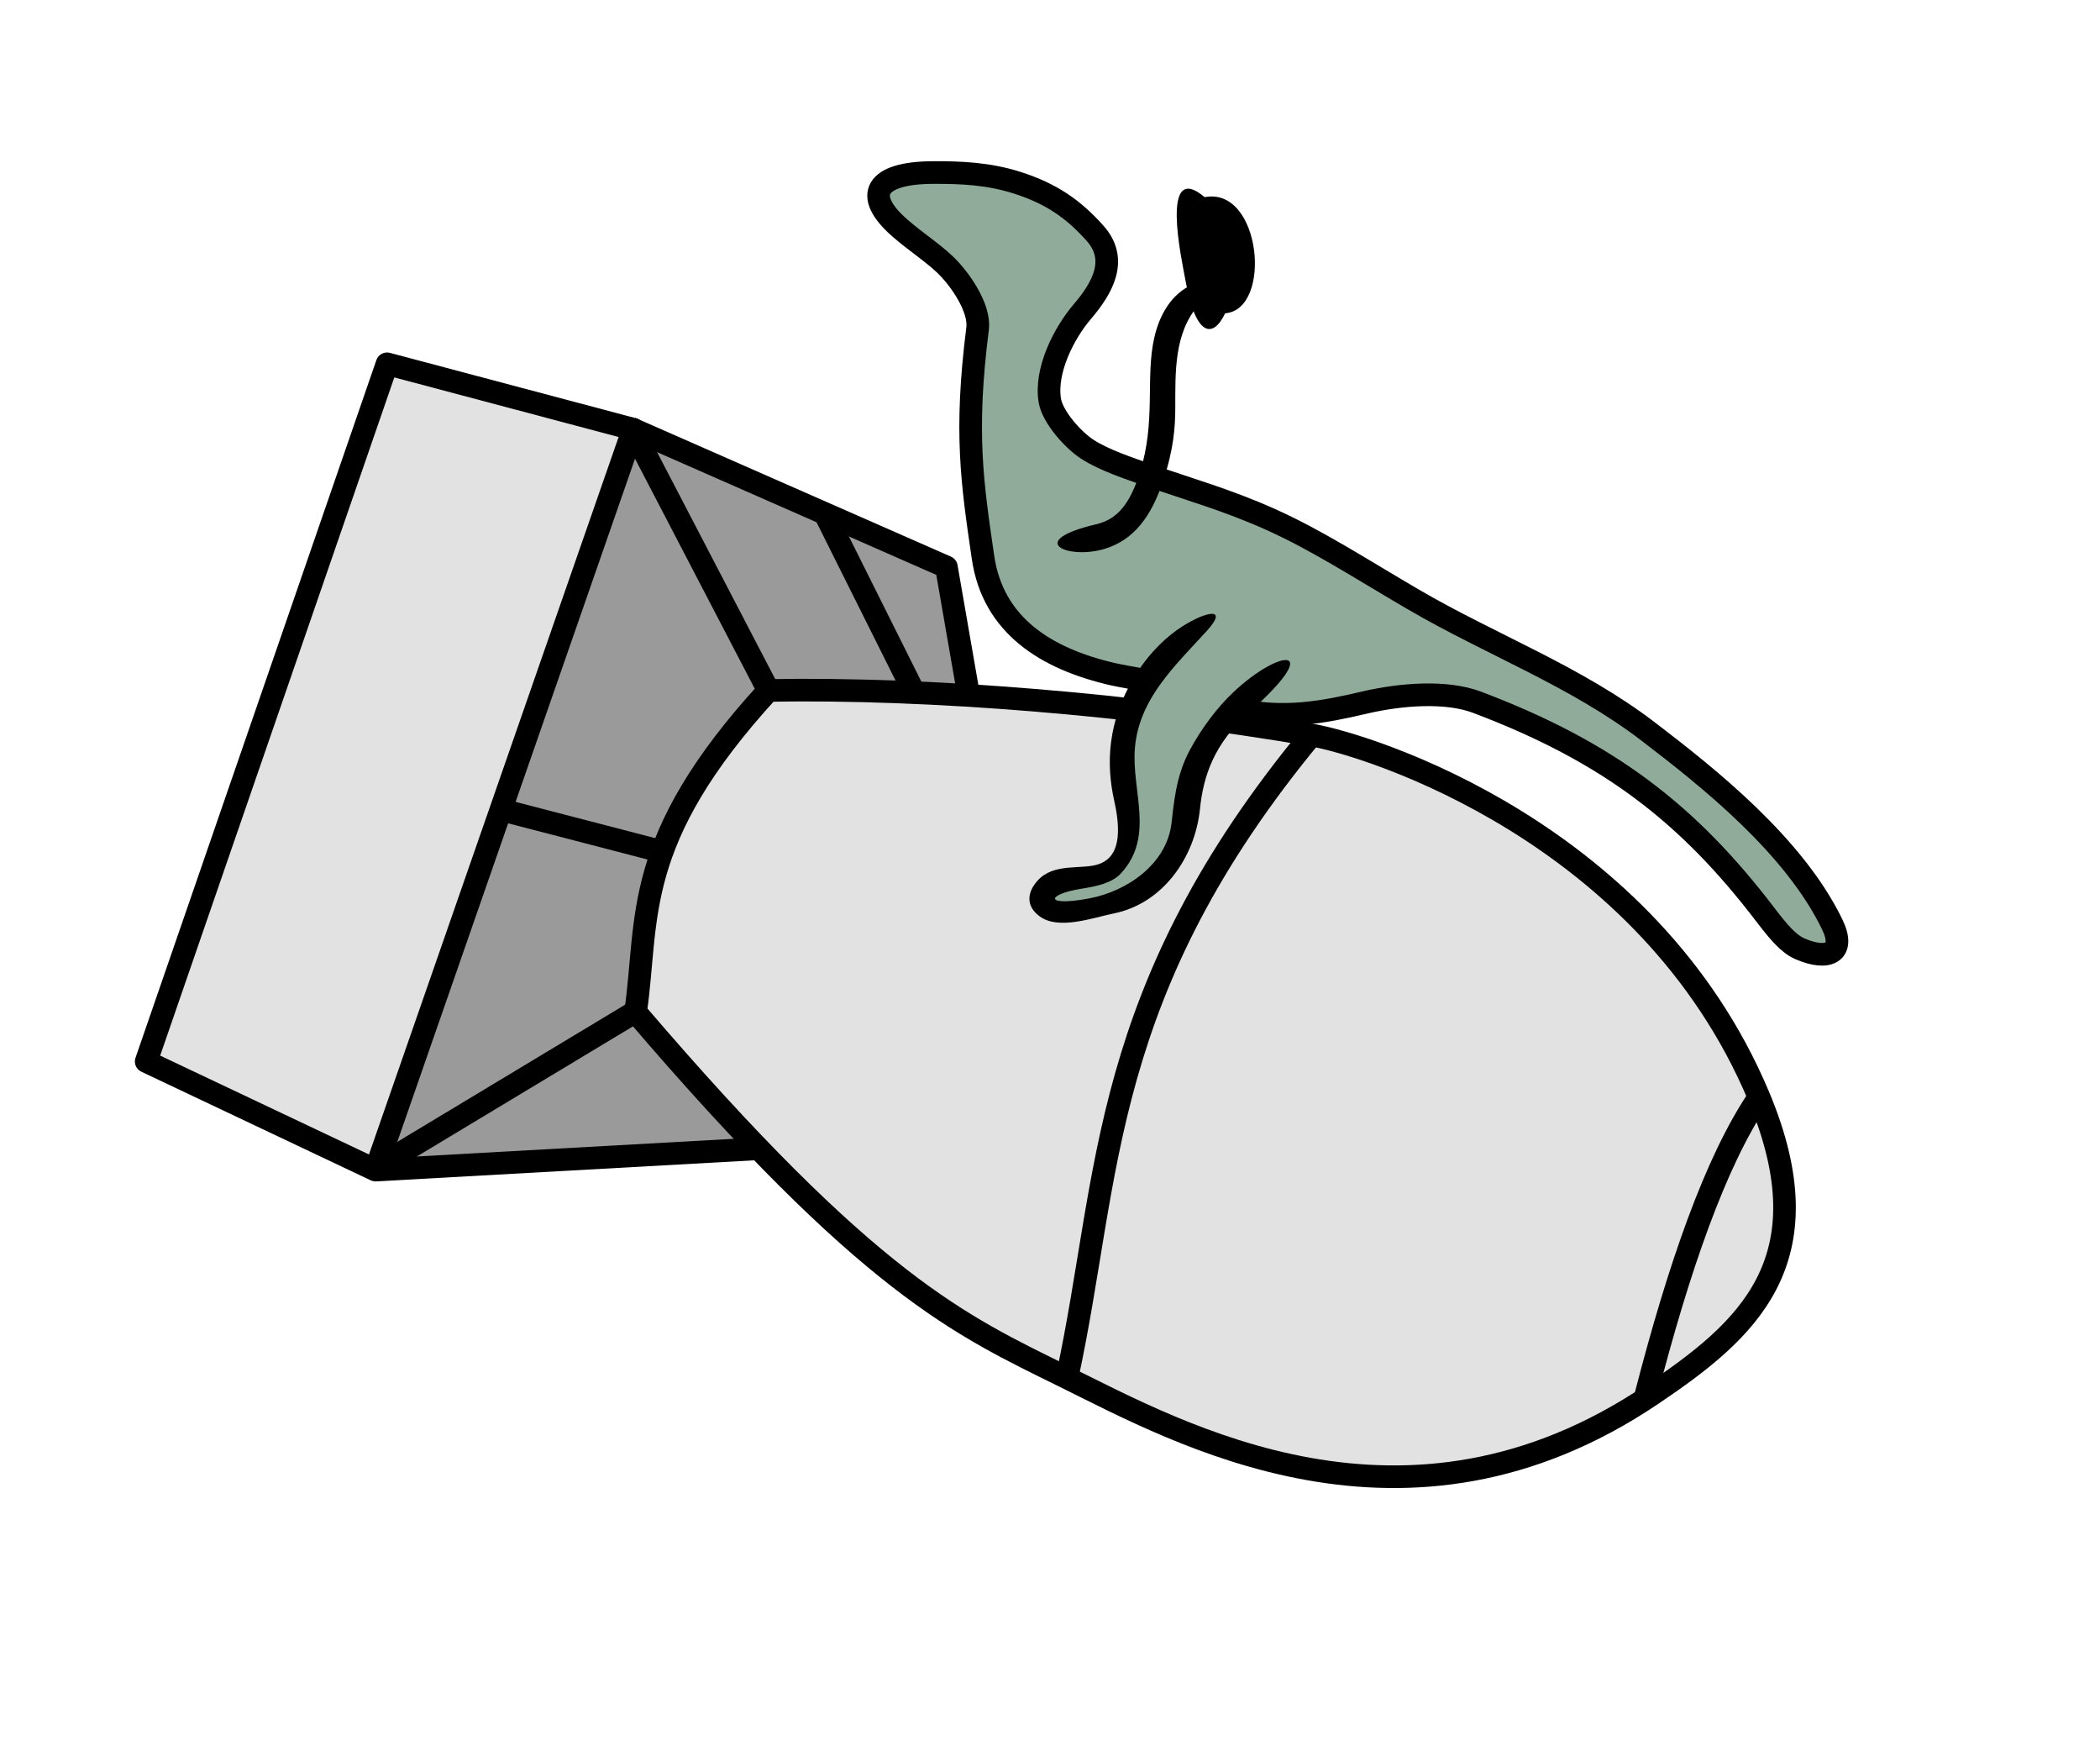
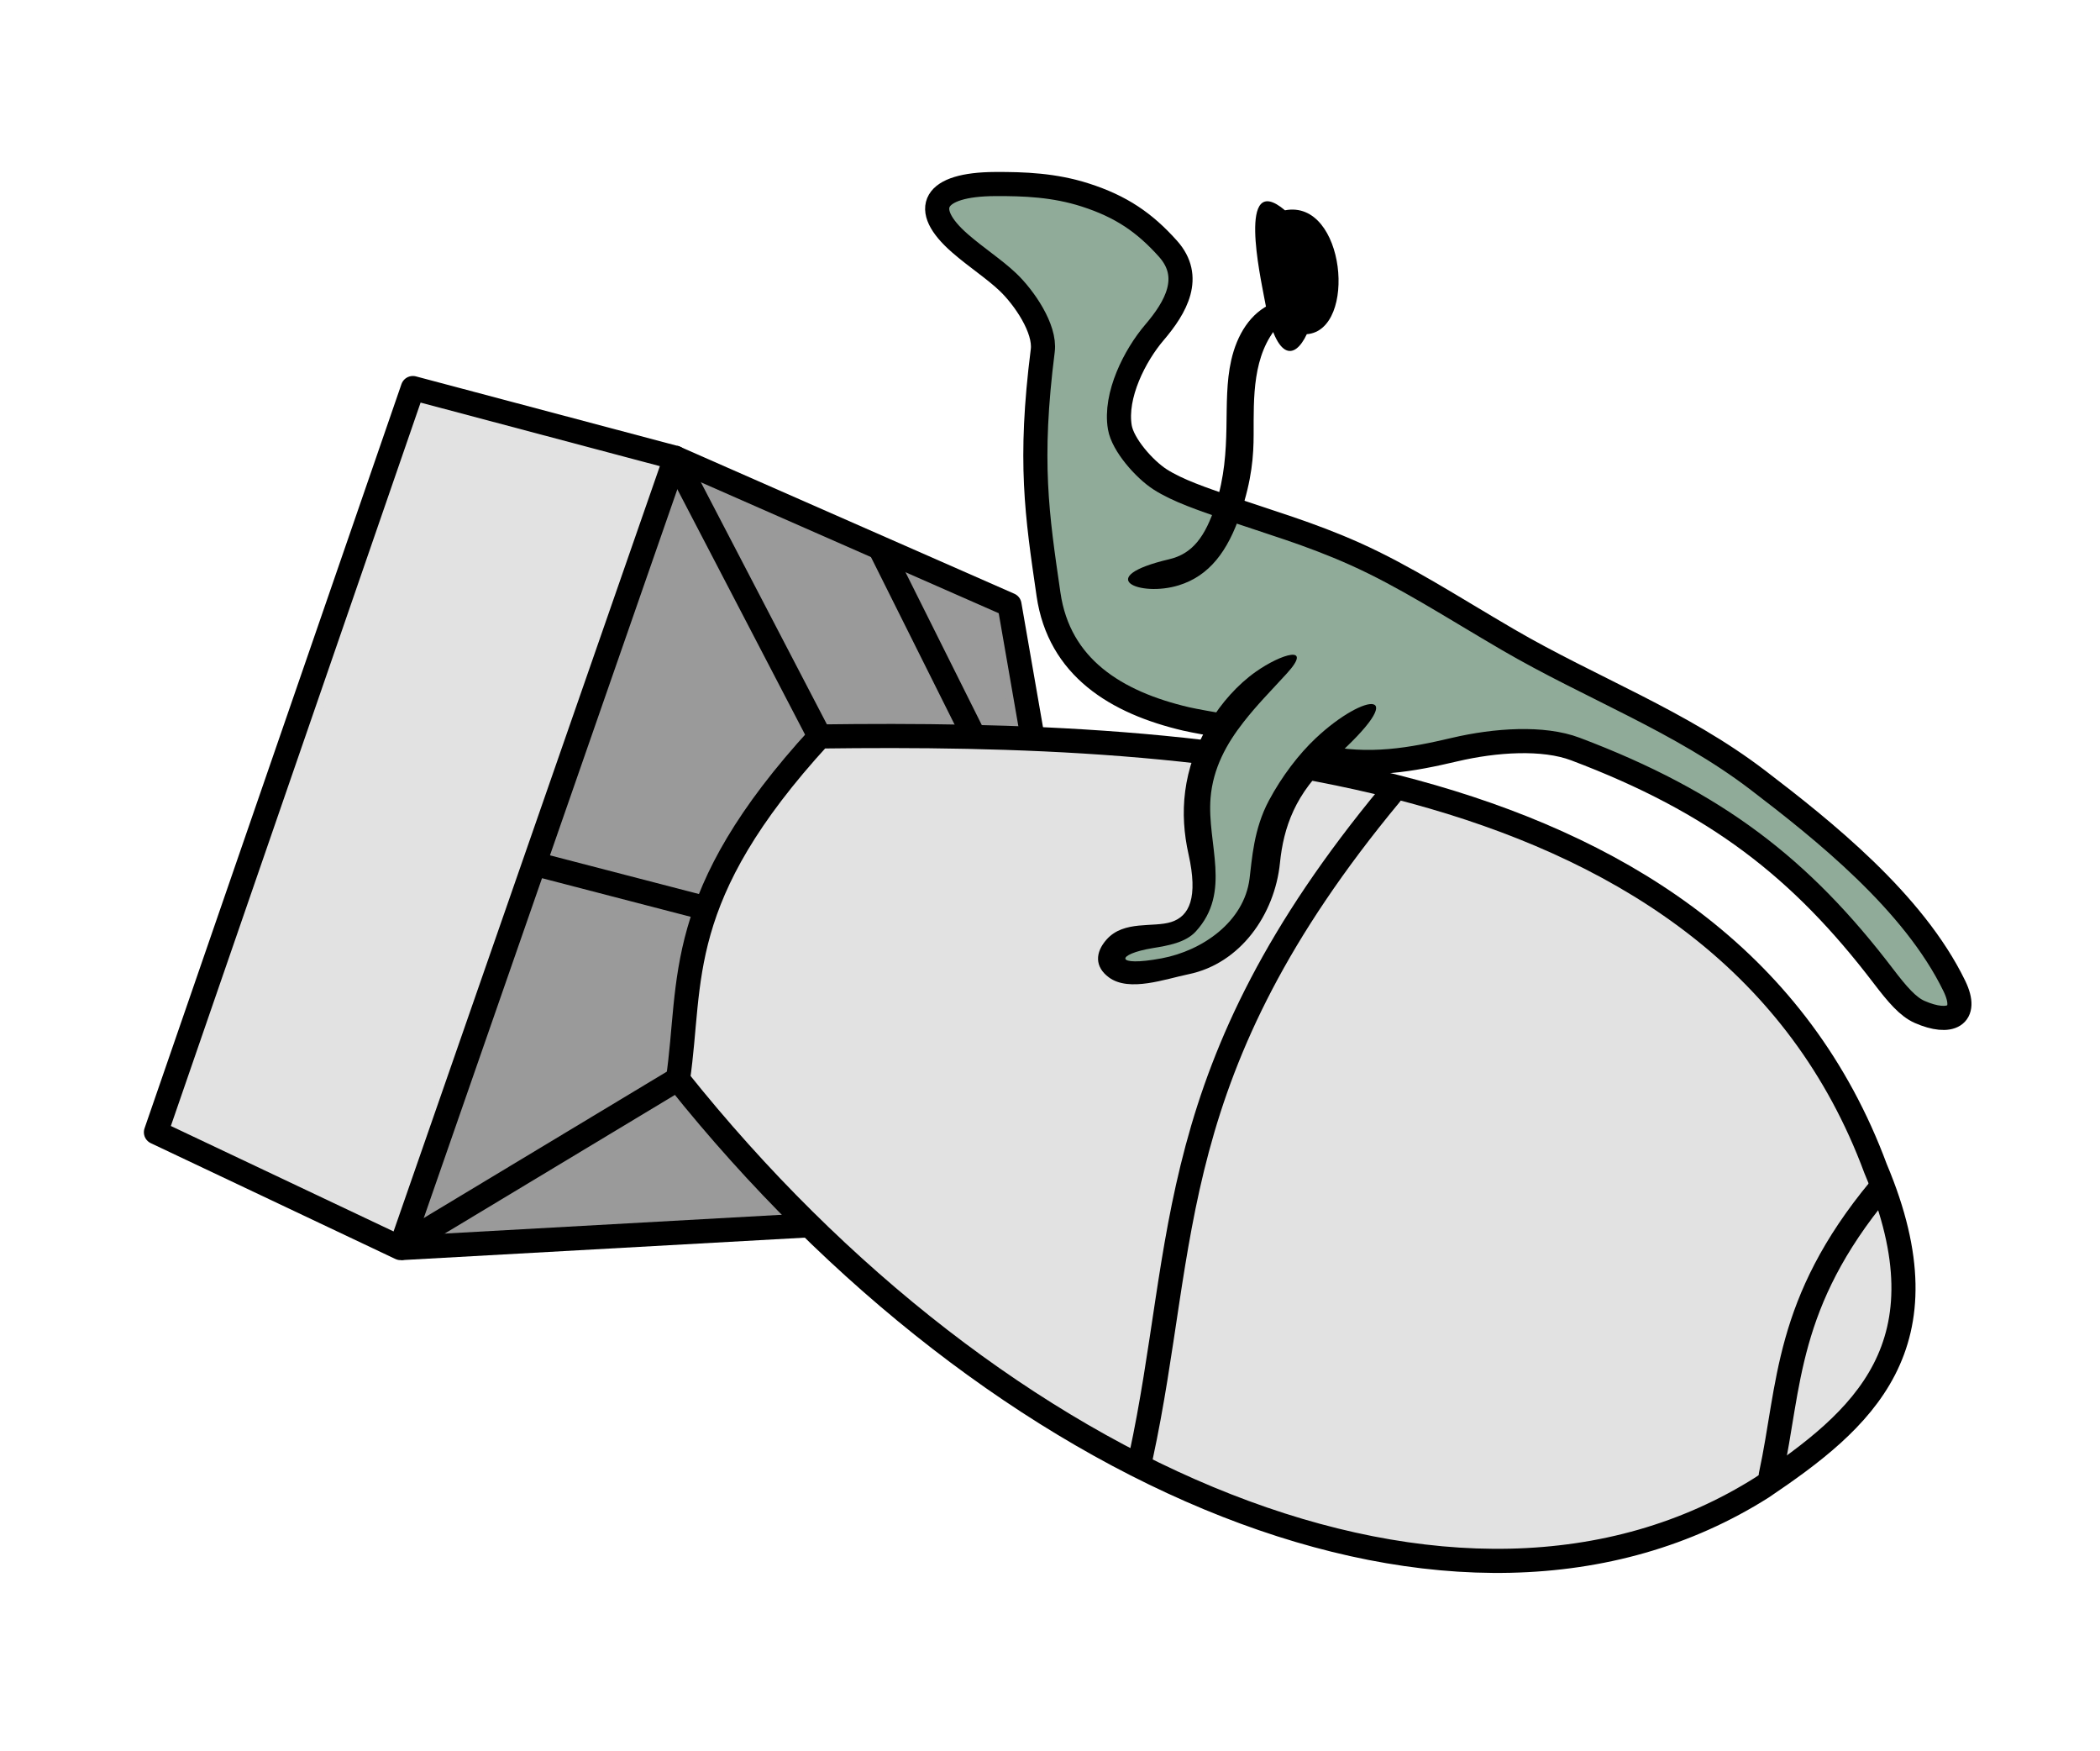
- <svg xmlns="http://www.w3.org/2000/svg" width="6in" height="5in" id="svg2985" version="1.1" style="display:inline">
+ <svg xmlns="http://www.w3.org/2000/svg" width="6in" height="5in" id="svg2985" version="1.1" style="display:inline" viewBox="0 0 540 450">
  <defs id="defs2987" />
  <g id="layer2" style="display:inline" transform="translate(-211.6181,-124.0045)">
    <g id="g3445">
-       <path id="path3963" d="m 696.234,441.266 c 4.174,16.064 1.239,29.397 -9.176,41.695 -11.382,11.654 -25.775,22.297 -39.406,29.08 -12.705,6.3 -25.934,10.322 -40.152,12.21 -5.071,0.673 -19.474,0.846 -23.386,0.281 l 0,0 c -0.955,-0.138 -4.548,-0.601 -7.986,-1.03 -13.426,-1.673 -30.879,-6.968 -47.914,-14.536 -12.094,-6.482 -26.035,-12.026 -36.804,-17.943 -17.302,-9.545 -25.944,-15.434 -40.273,-27.434 -14.047,-11.763 -45.247,-43.855 -60.576,-62.309 -0.789,-0.95 -0.761,-2.878 0.18,-12.15 2.934,-28.917 8.834,-42.926 27.76,-65.922 l 5.555,-6.748 24.303,0.438 c 23.365,0.421 43.719,1.516 60.859,3.277 22.07,2.181 44.96,5.844 64.73,9.67 5.058,0 22.273,6.066 35.512,12.514 34.701,16.9 61.885,41.732 76.414,73.137 4.046,8.23 8.216,17.569 10.36,25.768 z" style="fill:#e2e2e2;fill-opacity:1;stroke:#e2e2e2;stroke-width:4.306;stroke-linecap:butt;stroke-linejoin:round;stroke-miterlimit:4;stroke-dasharray:none;stroke-opacity:1" />
+       <path id="path3963" d="m 696.234,441.266 c 4.174,16.064 1.239,30.392 -9.176,42.69 -11.382,11.654 -25.775,21.303 -39.406,28.086 -12.705,6.3 -26.265,7.339 -40.483,9.227 -12.21,2.531 -21.382,0.849 -30.045,-0.749 -13.426,-1.673 -30.879,-4.648 -47.914,-12.216 -12.094,-6.482 -26.366,-12.026 -37.136,-17.943 -17.302,-9.545 -26.607,-14.771 -40.936,-26.771 -14.047,-11.763 -46.241,-45.512 -61.571,-63.966 -0.789,-0.95 0.233,-1.22 1.174,-10.493 2.934,-28.917 8.834,-42.926 27.76,-65.922 l 5.555,-6.748 24.303,0.438 c 23.365,0.421 44.05,0.853 61.191,2.614 22.07,2.181 44.628,6.506 64.399,10.333 6.716,2.32 22.273,6.066 35.512,12.514 34.701,16.9 61.885,39.744 76.414,71.149 4.046,8.23 8.216,19.558 10.36,27.757 z" style="fill:#e2e2e2;fill-opacity:1;stroke:#e2e2e2;stroke-width:4.306;stroke-linecap:butt;stroke-linejoin:round;stroke-miterlimit:4;stroke-dasharray:none;stroke-opacity:1" />
    </g>
    <path style="fill:#e2e2e2;fill-opacity:1;stroke:#e2e2e2;stroke-width:4.306;stroke-linecap:butt;stroke-linejoin:round;stroke-miterlimit:4;stroke-dasharray:none;stroke-opacity:1" d="m 255.863,413.104 c 4.877,-13.798 59.92,-175.167 63.416,-185.949 10.393,2.569 49.934,12.907 61.65,16.272 -5.098,14.339 -63.503,184.187 -67.938,197.872 -18.193,-8.721 -43.076,-20.48 -57.128,-28.195 z" id="path3969" />
    <path style="fill:#9a9a9a;fill-opacity:1;stroke:#9a9a9a;stroke-width:4.306;stroke-linecap:butt;stroke-linejoin:round;stroke-miterlimit:4;stroke-dasharray:none;stroke-opacity:1" d="m 413.145,436.63 c -8.127,-10.456 -19.396,-22.554 -29.786,-33.868 1.536,-41.009 12.679,-62.046 37.479,-92.287 18.172,0.636 37.071,0.524 53.088,0.726 -1.768,-7.983 -4.12,-23.024 -5.291,-29.145 -20.295,-10.123 -71.337,-32.279 -81.358,-36.036 -24.531,70.28 -47.152,130.687 -67.855,194.668 6.276,0.371 63.866,-2.819 93.723,-4.057 z" id="path3971" />
  </g>
  <g id="g3821" style="display:inline;opacity:1" transform="translate(-211.6181,-124.0045)">
    <g id="g3852" transform="translate(13.74839,-23.56868)">
      <path style="fill:none;stroke:#000000;stroke-width:6.201;stroke-linecap:butt;stroke-linejoin:round;stroke-miterlimit:4;stroke-dasharray:none;stroke-opacity:1" d="m 237.968,438.652 66.065,-191.319 67.541,17.937 -70.706,203.157 z" id="path3002" />
      <path style="fill:none;stroke:#000000;stroke-width:6.201;stroke-linecap:butt;stroke-linejoin:miter;stroke-miterlimit:4;stroke-dasharray:none;stroke-opacity:1" d="M 379.186,381.027 334.749,369.488" id="path3824" />
      <path style="fill:none;stroke:#000000;stroke-width:6.201;stroke-linecap:butt;stroke-linejoin:miter;stroke-miterlimit:4;stroke-dasharray:none;stroke-opacity:1" d="m 371.575,425.341 -70.952,42.718" id="path3826" />
      <path style="fill:none;stroke:#000000;stroke-width:6.201;stroke-linecap:butt;stroke-linejoin:miter;stroke-miterlimit:4;stroke-dasharray:none;stroke-opacity:1" d="m 405.129,462.622 -104.284,5.814" id="path3828" />
      <path style="fill:none;stroke:#000000;stroke-width:6.201;stroke-linecap:butt;stroke-linejoin:miter;stroke-miterlimit:4;stroke-dasharray:none;stroke-opacity:1" d="M 408.635,336.92 371.329,265.27" id="path3830" />
      <path style="fill:none;stroke:#000000;stroke-width:6.201;stroke-linecap:butt;stroke-linejoin:miter;stroke-miterlimit:4;stroke-dasharray:none;stroke-opacity:1" d="M 448.215,336.674 424.003,288.187" id="path3832" />
      <path style="fill:none;stroke:#000000;stroke-width:6.201;stroke-linecap:butt;stroke-linejoin:round;stroke-miterlimit:4;stroke-dasharray:none;stroke-opacity:1" d="M 463.517,337.94 457.452,303.049 370.856,264.989" id="path3834" />
-       <path style="fill:none;stroke:#000000;stroke-width:6.201;stroke-linecap:butt;stroke-linejoin:miter;stroke-miterlimit:4;stroke-dasharray:none;stroke-opacity:1" d="m 408.654,336.903 c -37.893,41.277 -32.733,62.683 -36.456,88.189 64.067,74.928 89.096,85.891 117.701,99.993 31.235,15.4 93.48,50.461 161.101,4.861 25.591,-17.257 48.415,-36.298 29.165,-81.939 C 649.792,375.999 573.952,351.923 557.255,349.055 508.958,340.758 452.896,336.118 408.654,336.903 Z" id="path3836" />
-       <path style="fill:none;stroke:#000000;stroke-width:6.201;stroke-linecap:butt;stroke-linejoin:miter;stroke-miterlimit:4;stroke-dasharray:none;stroke-opacity:1" d="m 557.949,348.708 c -58.828,70.918 -55.385,121.078 -67.357,176.377" id="path3838" />
-       <path style="fill:none;stroke:#000000;stroke-width:6.201;stroke-linecap:butt;stroke-linejoin:miter;stroke-miterlimit:4;stroke-dasharray:none;stroke-opacity:1" d="m 680.164,448.701 c -11.825,17.54 -21.847,46.498 -30.901,81.592" id="path3840" />
+       <path style="fill:none;stroke:#000000;stroke-width:6.201;stroke-linecap:butt;stroke-linejoin:miter;stroke-miterlimit:4;stroke-dasharray:none;stroke-opacity:1" d="m 408.654,336.903 c -37.893,41.277 -32.733,62.683 -36.456,88.189 82.229,103.001 201.067,154.055 278.801,104.854 25.591,-17.257 48.415,-36.298 29.165,-81.939 C 641.056,342.532 505.993,335.638 408.654,336.903 Z" id="path3836" />
+       <path style="fill:none;stroke:#000000;stroke-width:6.201;stroke-linecap:round;stroke-linejoin:miter;stroke-miterlimit:4;stroke-dasharray:none;stroke-opacity:1" d="m 555.403,351.778 c -58.828,70.918 -52.207,115.09 -64.178,170.389" id="path3838" />
+       <path id="path838" d="m 681.24,453.216 c -24.398,29.411 -23.053,50.599 -28.018,73.533" style="fill:none;stroke:#000000;stroke-width:6.201;stroke-linecap:round;stroke-linejoin:miter;stroke-miterlimit:4;stroke-dasharray:none;stroke-opacity:1" />
    </g>
  </g>
  <g id="layer5" style="display:inline">
    <path style="opacity:1;fill:#90ab99;fill-opacity:1;stroke:#90ab99;stroke-width:7.2;stroke-miterlimit:4;stroke-dasharray:none;stroke-opacity:1" d="m 352.299,148.636 c 2.535,1.365 10.522,5.928 17.75,10.14 17.992,10.485 21.729,12.505 40.392,21.83 19.995,9.991 22.598,10.374 32.604,17.285 28.444,19.646 39.522,29.932 50.385,46.344 5.423,8.193 7.505,11.231 7.299,13.709 -0.279,2.542 -2.32,1.729 -4.153,0.796 -2.611,-1.37 -6.552,-3.144 -13.135,-11.889 -15.758,-20.935 -42.331,-42.343 -66.105,-53.254 -11.098,-5.094 -16.333,-6.259 -27.894,-6.211 -8.575,0.036 -12.363,0.61 -21.5,3.262 -3.013,0.874 -5.502,1.135 -12.668,1.328 l -8.918,0.24 c -13.317,0.865 -10.212,-2.443 -16.607,6.96 -5.114,7.89 -7.292,14.002 -8.506,23.869 -0.896,7.277 -2.57,10.779 -7.268,15.203 -3.922,3.693 -8.13,6.038 -13.125,7.315 -4.99,1.276 -10.185,1.804 -10.632,1.082 -0.496,-0.803 2.247,-1.828 7.5,-2.8 5.785,-1.071 8.034,-2.092 10.406,-4.726 4.641,-5.152 5.493,-10.116 4.038,-23.516 -0.779,-7.178 -0.829,-9.055 -0.317,-12.038 -0.509,-7.065 5.448,-12.494 5.581,-16.254 0.094,-2.646 -3.857,-4.465 -9.937,-5.444 -9.807,-1.654 -18.548,-5.501 -24.028,-10.575 -9.611,-8.898 -12.791,-20.443 -13.825,-50.188 -0.276,-7.936 -0.162,-10.493 0.8,-18 2.588,-20.202 0.304,-25.567 -16.745,-39.321 -6.353,-5.125 -9.366,-8.359 -9.157,-9.827 0.4,-2.814 8.141,-3.965 19.364,-2.878 12.196,1.181 21.298,4.687 29.062,11.195 5.121,4.292 6.699,6.648 6.68,9.975 -0.018,3.274 -1.062,5.324 -5.668,11.127 -4.202,5.294 -8.134,12.983 -9.246,18.079 -2.795,12.808 2.545,21.034 18.449,28.418 15.89,7.355 33.247,10.49 49.124,18.769 z" id="path4677" />
  </g>
  <g id="layer6" style="display:inline;opacity:1" transform="translate(-211.6181,-124.0045)">
    <g id="g4185">
      <g id="g4225">
-         <path style="display:inline;opacity:1;fill:none;fill-opacity:1;fill-rule:nonzero;stroke:#000000;stroke-width:6.21;stroke-linecap:round;stroke-miterlimit:4;stroke-dasharray:none;stroke-opacity:1" clip-path="none" d="m 339.273,194.505 c 12.784,2.878 23.846,0.767 34.807,-1.804 10.444,-2.45 22.722,-3.271 31.01,-0.143 36.174,13.653 58.073,30.666 79.178,58.345 3.657,4.796 6.372,7.938 9.366,9.246 7.758,3.389 12.715,1.164 8.913,-6.672 -10.501,-21.641 -33.821,-40.151 -50.49,-52.895 -19.917,-15.228 -42.879,-23.655 -64.307,-36.152 -14.543,-8.482 -26.425,-16.256 -39.391,-22.059 -11.748,-5.258 -22.078,-8.144 -32.951,-11.937 -5.993,-2.091 -12.571,-4.274 -17.106,-7.199 -4.048,-2.611 -9.585,-8.887 -10.343,-13.375 -1.388,-8.217 3.855,-18.494 8.894,-24.393 5.541,-6.487 9.979,-14.264 3.49,-21.518 -6.034,-6.746 -12.058,-10.857 -21.26,-13.816 -7.966,-2.561 -15.696,-2.859 -23.213,-2.821 -15.87,0.08 -19.33,6.245 -9.019,15.234 4.211,3.671 8.849,6.66 12.331,9.973 4.127,3.927 9.673,11.939 8.955,17.605 -3.608,28.467 -1.496,42.221 1.482,62.68 2.729,18.748 17.347,27.812 35.419,32.027 1.949,0.455 7.064,1.353 9.083,1.701" id="path3433-6" transform="translate(211.6181,124.0045)" />
+         <path style="display:inline;opacity:1;fill:none;fill-opacity:1;fill-rule:nonzero;stroke:#000000;stroke-width:6.201;stroke-linecap:round;stroke-miterlimit:4;stroke-dasharray:none;stroke-opacity:1" clip-path="none" d="m 339.273,194.505 c 12.784,2.878 23.846,0.767 34.807,-1.804 10.444,-2.45 22.722,-3.271 31.01,-0.143 36.174,13.653 58.073,30.666 79.178,58.345 3.657,4.796 6.372,7.938 9.366,9.246 7.758,3.389 12.715,1.164 8.913,-6.672 -10.501,-21.641 -33.821,-40.151 -50.49,-52.895 -19.917,-15.228 -42.879,-23.655 -64.307,-36.152 -14.543,-8.482 -26.425,-16.256 -39.391,-22.059 -11.748,-5.258 -22.078,-8.144 -32.951,-11.937 -5.993,-2.091 -12.571,-4.274 -17.106,-7.199 -4.048,-2.611 -9.585,-8.887 -10.343,-13.375 -1.388,-8.217 3.855,-18.494 8.894,-24.393 5.541,-6.487 9.979,-14.264 3.49,-21.518 -6.034,-6.746 -12.058,-10.857 -21.26,-13.816 -7.966,-2.561 -15.696,-2.859 -23.213,-2.821 -15.87,0.08 -19.33,6.245 -9.019,15.234 4.211,3.671 8.849,6.66 12.331,9.973 4.127,3.927 9.673,11.939 8.955,17.605 -3.608,28.467 -1.496,42.221 1.482,62.68 2.729,18.748 17.347,27.812 35.419,32.027 1.949,0.455 7.064,1.353 9.083,1.701" id="path3433-6" transform="translate(211.6181,124.0045)" />
        <path id="path4217" d="m 517.241,343.615 c 2.494,11.155 0.226,15.902 -4.408,17.405 -4.654,1.509 -12.176,-0.501 -16.642,4.489 -3.024,3.379 -3.086,7.087 0.598,9.781 5.232,3.826 14.48,0.391 20.42,-0.825 13.371,-2.737 22.194,-15.359 23.541,-28.619 0.916,-9.023 3.848,-17.923 13.528,-26.537 20.905,-18.602 8.469,-17.534 -4.291,-5.559 -4.393,4.123 -8.762,9.854 -12.072,16.042 -3.962,7.409 -4.344,15.123 -4.99,20.14 -1.423,11.058 -12.124,18.477 -22.594,20.439 -12.294,2.304 -11.809,-1.075 -2.271,-2.633 3.947,-0.644 8.427,-1.41 11.052,-4.279 9.303,-10.169 2.834,-22.477 3.791,-34.297 0.624,-7.705 4.145,-13.983 8.484,-19.528 3.559,-4.549 7.024,-7.999 11.129,-12.498 6.844,-7.5 -1.366,-5.102 -7.982,-0.435 -4.625,3.262 -8.884,8.017 -11.921,13.151 -7.124,12.043 -7.691,23.398 -5.374,33.762 z" clip-path="none" style="display:inline;opacity:1;fill:#000000;fill-opacity:1;fill-rule:nonzero;stroke:none" />
      </g>
      <path style="display:inline;opacity:1;fill:#000000;fill-opacity:1;fill-rule:nonzero;stroke:none" clip-path="none" d="m 538.779,202.002 c -5.65,2.408 -9.083,8.073 -10.564,14.627 -2.499,11.055 0.559,22.904 -3.997,37.122 -2.676,8.35 -6.052,12.635 -11.928,14.017 -19.823,4.663 -7.608,9.813 2.438,6.706 7.882,-2.437 12.636,-8.789 15.899,-18.522 2.924,-8.721 3.343,-14.791 3.355,-20.235 0.022,-9.409 -0.397,-20.493 6.469,-28.143 7.316,-8.15 6.418,-9.02 -1.673,-5.572 z" id="path4181" />
      <path transform="translate(211.6181,124.0045)" id="path4213-3" d="m 336.033,85.914 c 13.077,-1.013 9.917,-34.827 -5.611,-31.85 -12.464,-10.515 -6.151,17.822 -5.405,22.094 2.936,16.807 7.849,16.483 11.016,9.756 z" clip-path="none" style="display:inline;opacity:1;fill:#000000;fill-opacity:1;fill-rule:nonzero;stroke:none" />
    </g>
  </g>
</svg>
